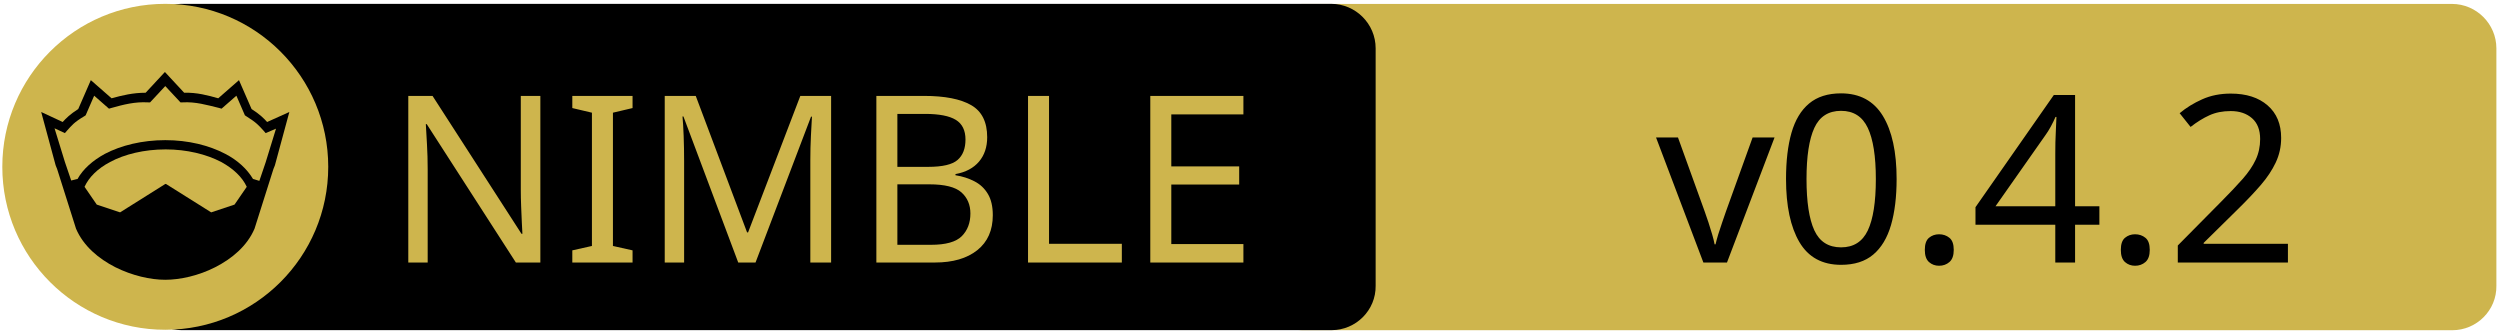
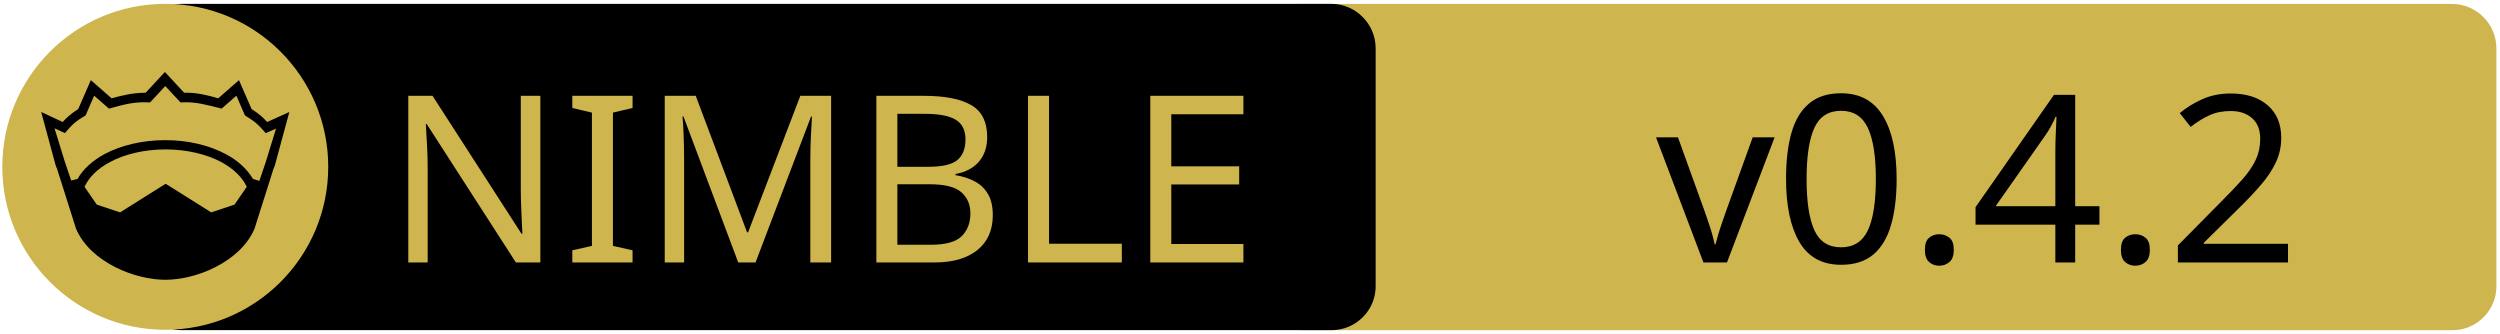
<svg xmlns="http://www.w3.org/2000/svg" xmlns:xlink="http://www.w3.org/1999/xlink" width="675" height="90" xml:space="preserve" version="1.1">
  <a xlink:href="https://github.com/nim-lang/Aporia">
    <g>
      <path fill="#CEB54D" id="svg_15" d="m662.123,89.159l-310.5,0c-6.6,0 -12,-5.4 -12,-12l0,-64.1c0,-6.6 5.4,-12 12,-12l310.4,0c6.6,0 12,5.4 12,12l0,64.1c0.1,6.6 -5.3,12 -11.9,12z" />
      <path id="svg_1" d="m359.524,89.139l-310.5,0c-6.6,0 -12,-5.4 -12,-12l0,-64.1c0,-6.6 5.4,-12 12,-12l310.4,0c6.6,0 12,5.4 12,12l0,64.1c0.1,6.6 -5.3,12 -11.9,12z" />
      <rect id="svg_2" fill="none" height="45.9" width="315.3" class="st0" y="24.539" x="60.224" />
      <circle id="svg_4" fill="#CEB54D" r="44" cy="45.039" cx="44.624" class="st1" />
      <g id="XMLID_4_">
        <path id="svg_5" d="m78.124,30.239l-3.9,14.4l-0.4,1l-5.1,16.1c0,0 0,0 0,0c-2,4.7 -6.1,8.1 -10.6,10.4c-4.5,2.3 -9.5,3.4 -13.5,3.4c-4,0 -8.9,-1.1 -13.5,-3.4c-4.5,-2.3 -8.6,-5.7 -10.6,-10.4c0,0 0,0 0,0l-5.1,-16.1l-0.4,-1l-3.9,-14.4l5.8,2.7c0.9,-1 2,-2.1 4.2,-3.5l3.4,-7.8l5.6,4.9c2.9,-0.8 5.8,-1.5 9.2,-1.5l5.2,-5.6l5.2,5.6c3.4,-0.1 6.4,0.7 9.2,1.5l5.6,-4.9l3.4,7.8c2.2,1.4 3.3,2.5 4.2,3.5l6,-2.7z" />
        <g id="XMLID_6_">
          <g id="svg_6">
            <path id="svg_7" fill="#CEB54D" d="m66.624,50.439l-3.3,4.8l-6.3,2.1l-12.1,-7.6c-0.1,-0.1 -0.3,-0.1 -0.4,0l-12.1,7.6l-6.3,-2.1l-3.3,-4.8c1.2,-2.6 3.5,-4.9 6.9,-6.7c3.9,-2.1 9.2,-3.4 15,-3.4c5.7,0 11,1.3 15,3.4c3.3,1.8 5.7,4.1 6.9,6.7z" class="st1" />
          </g>
          <g id="svg_8" />
        </g>
        <g id="XMLID_5_">
          <g id="svg_9">
            <path id="svg_10" fill="#CEB54D" d="m74.524,34.739l-2.8,9.1l-1.7,5l-1.6,-0.5c0,0 -0.1,0 -0.1,0c-1.6,-2.7 -4.2,-5.1 -7.5,-6.8c-4.4,-2.3 -10,-3.7 -16.2,-3.7c-6.2,0 -11.9,1.4 -16.3,3.7c-3.3,1.8 -5.9,4.1 -7.4,6.8c0,0 -0.1,0 -0.1,0l-1.6,0.4l-1.7,-5l-2.8,-9.1l2.8,1.3l0.6,-0.7c1.2,-1.3 1.8,-2.2 4.7,-3.9l0.3,-0.2l2.3,-5.3l4,3.5l0.7,-0.2c3.2,-0.9 6.3,-1.7 9.8,-1.5l0.6,0l4.1,-4.4l4.1,4.4l0.6,0c3.5,-0.2 6.5,0.7 9.8,1.5l0.7,0.2l4,-3.5l2.3,5.3l0.3,0.2c2.9,1.8 3.5,2.6 4.7,3.9l0.6,0.7l2.8,-1.2z" class="st1" />
          </g>
          <g id="svg_11" />
        </g>
      </g>
-       <text x="-442" y="-350" id="svg_16" font-size="63px" font-family="'PT Sans Caption'" fill="#CEB54D" class="st1 st2 st3" transform="matrix(1 0 0 1 546.13 420.879)">NIMBLE</text>
-       <text x="-99.0" y="-350" id="svg_17" font-size="63px" font-family="'PT Sans Caption'" fill="#000000" class="st1 st2 st3" transform="matrix(1 0 0 1 546.13 420.879)">v0.4.2</text>
+       <text x="-442" y="-350.021" id="svg_16" font-size="63px" font-family="'PT Sans Caption'" fill="#CEB54D" class="st1 st2 st3" transform="matrix(1 0 0 1 546.13 420.879)">NIMBLE</text>
+       <text x="-99.0" y="-350.012" id="svg_17" font-size="63.012px" font-family="'PT Sans Caption'" fill="#000000" class="st1 st2 st3" transform="matrix(1 0 0 1 546.13 420.879)">v0.4.2</text>
    </g>
  </a>
</svg>
